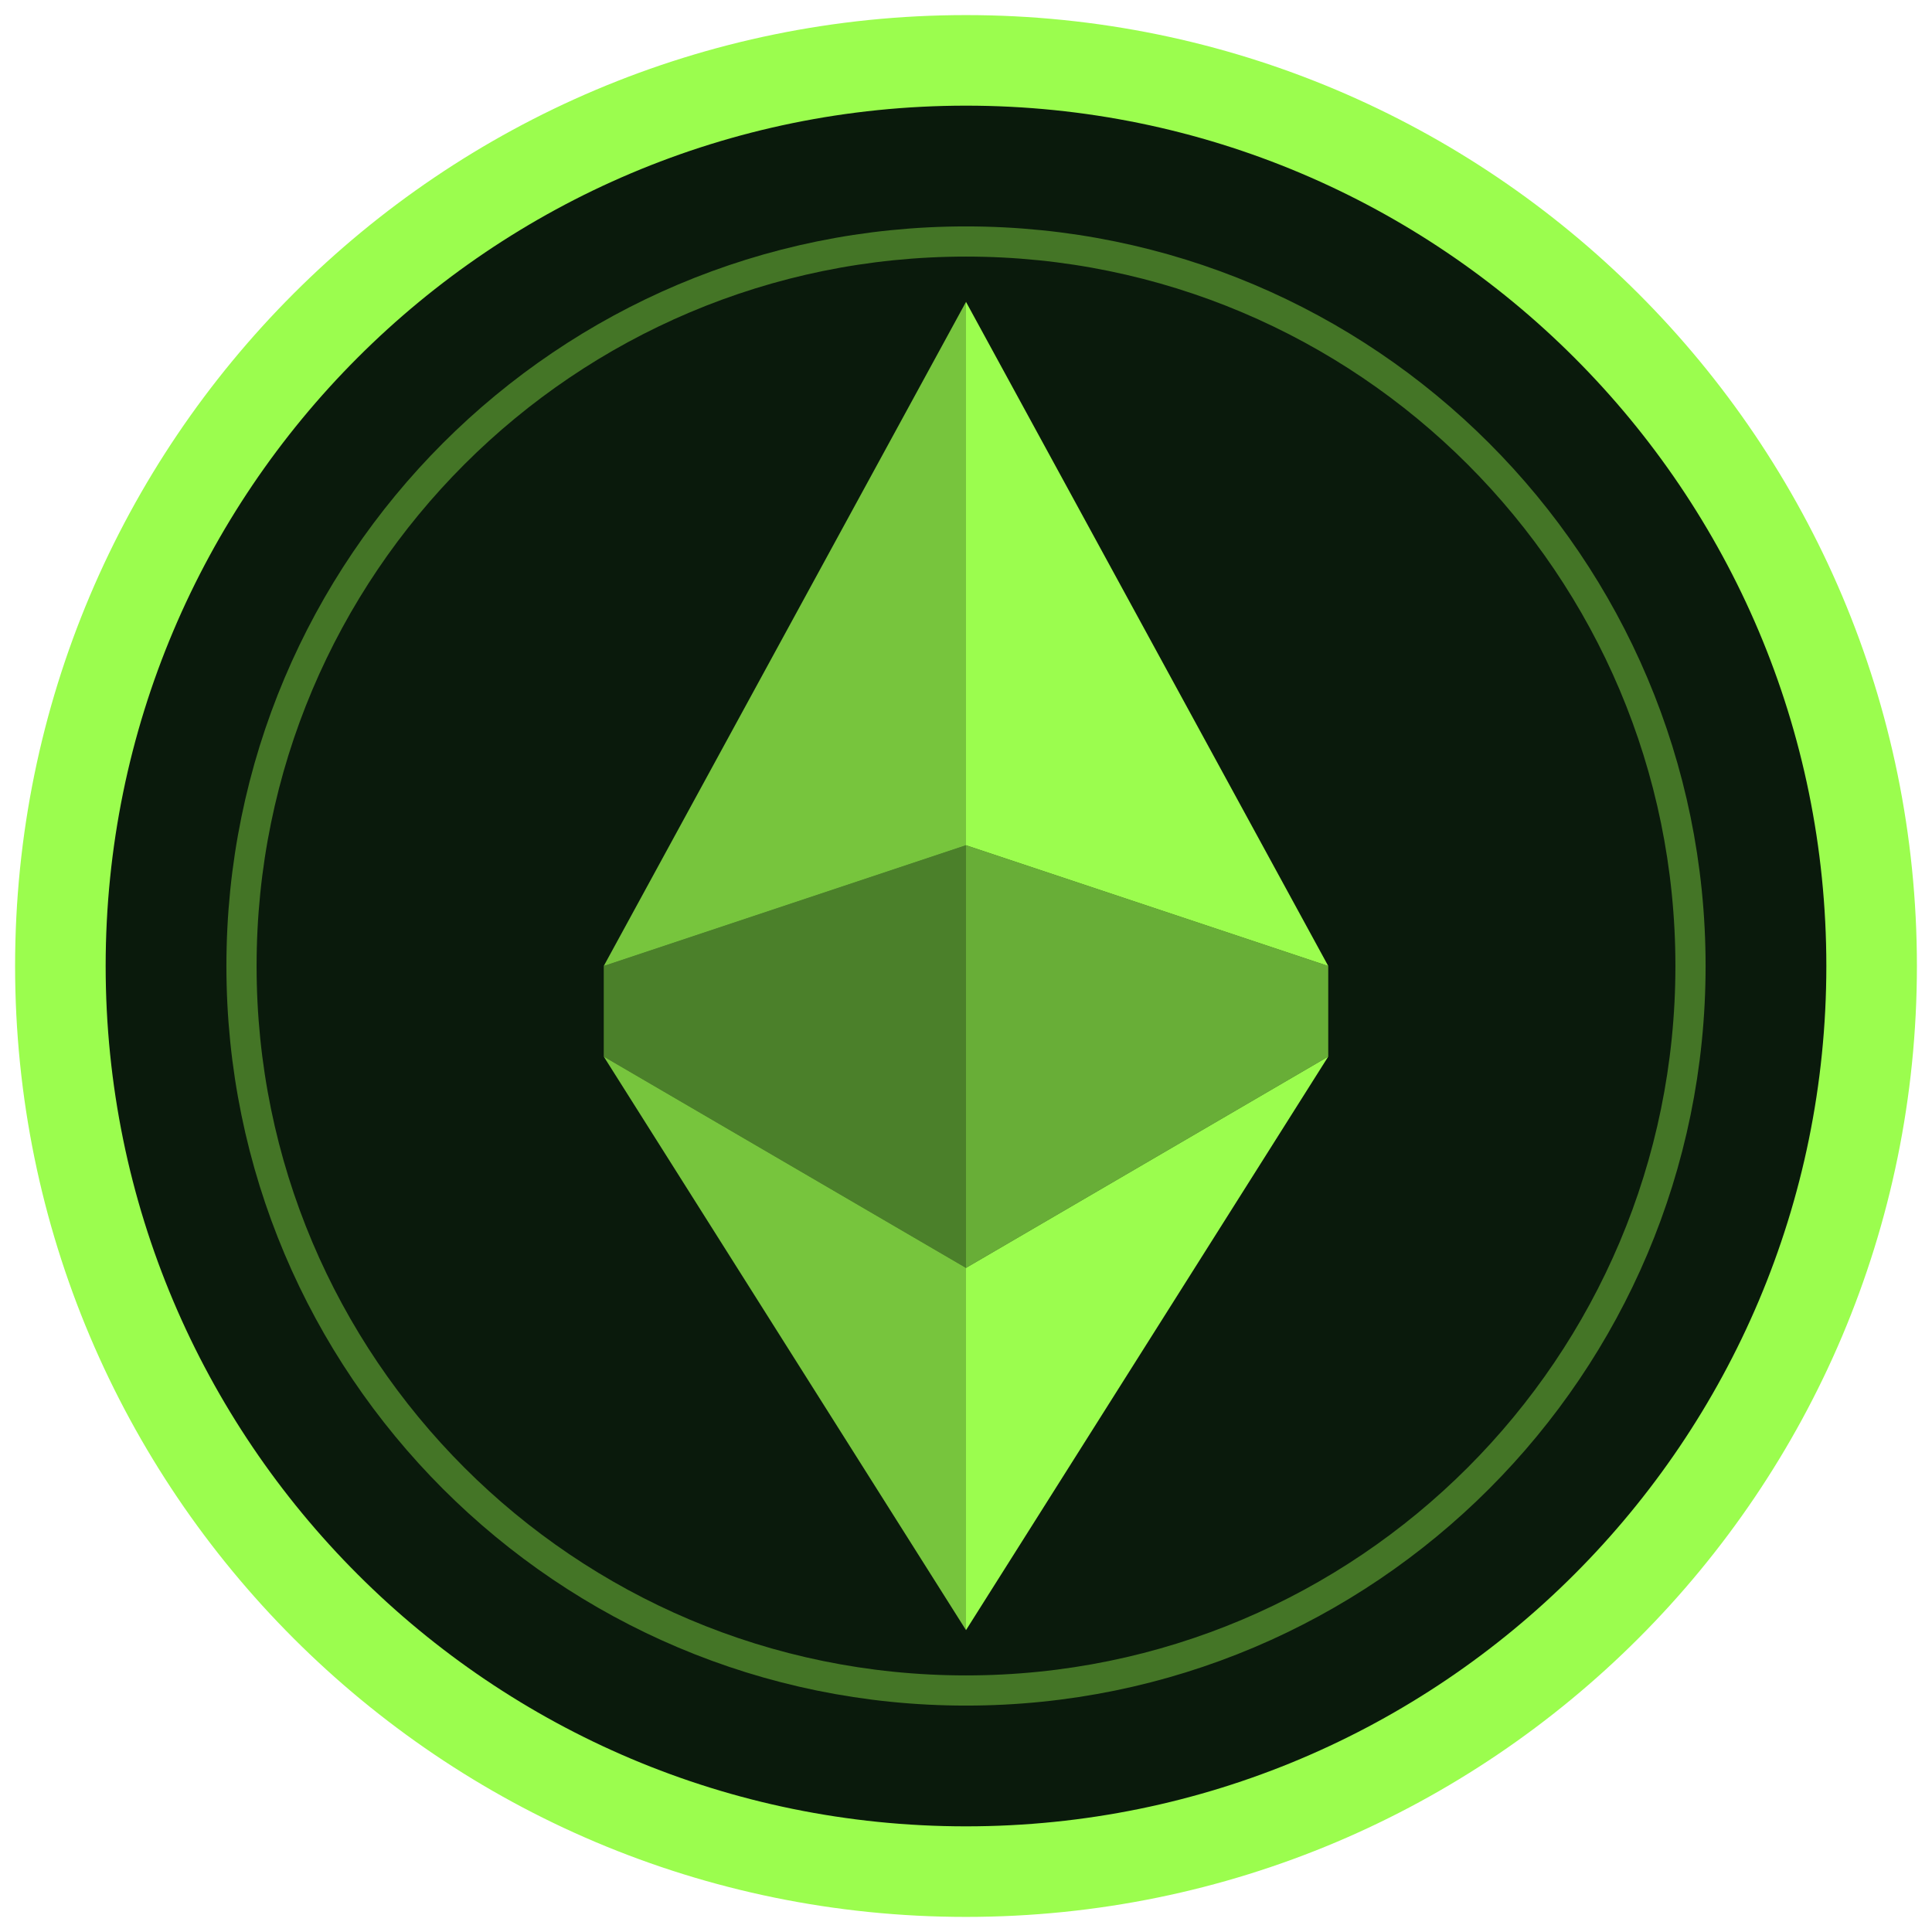
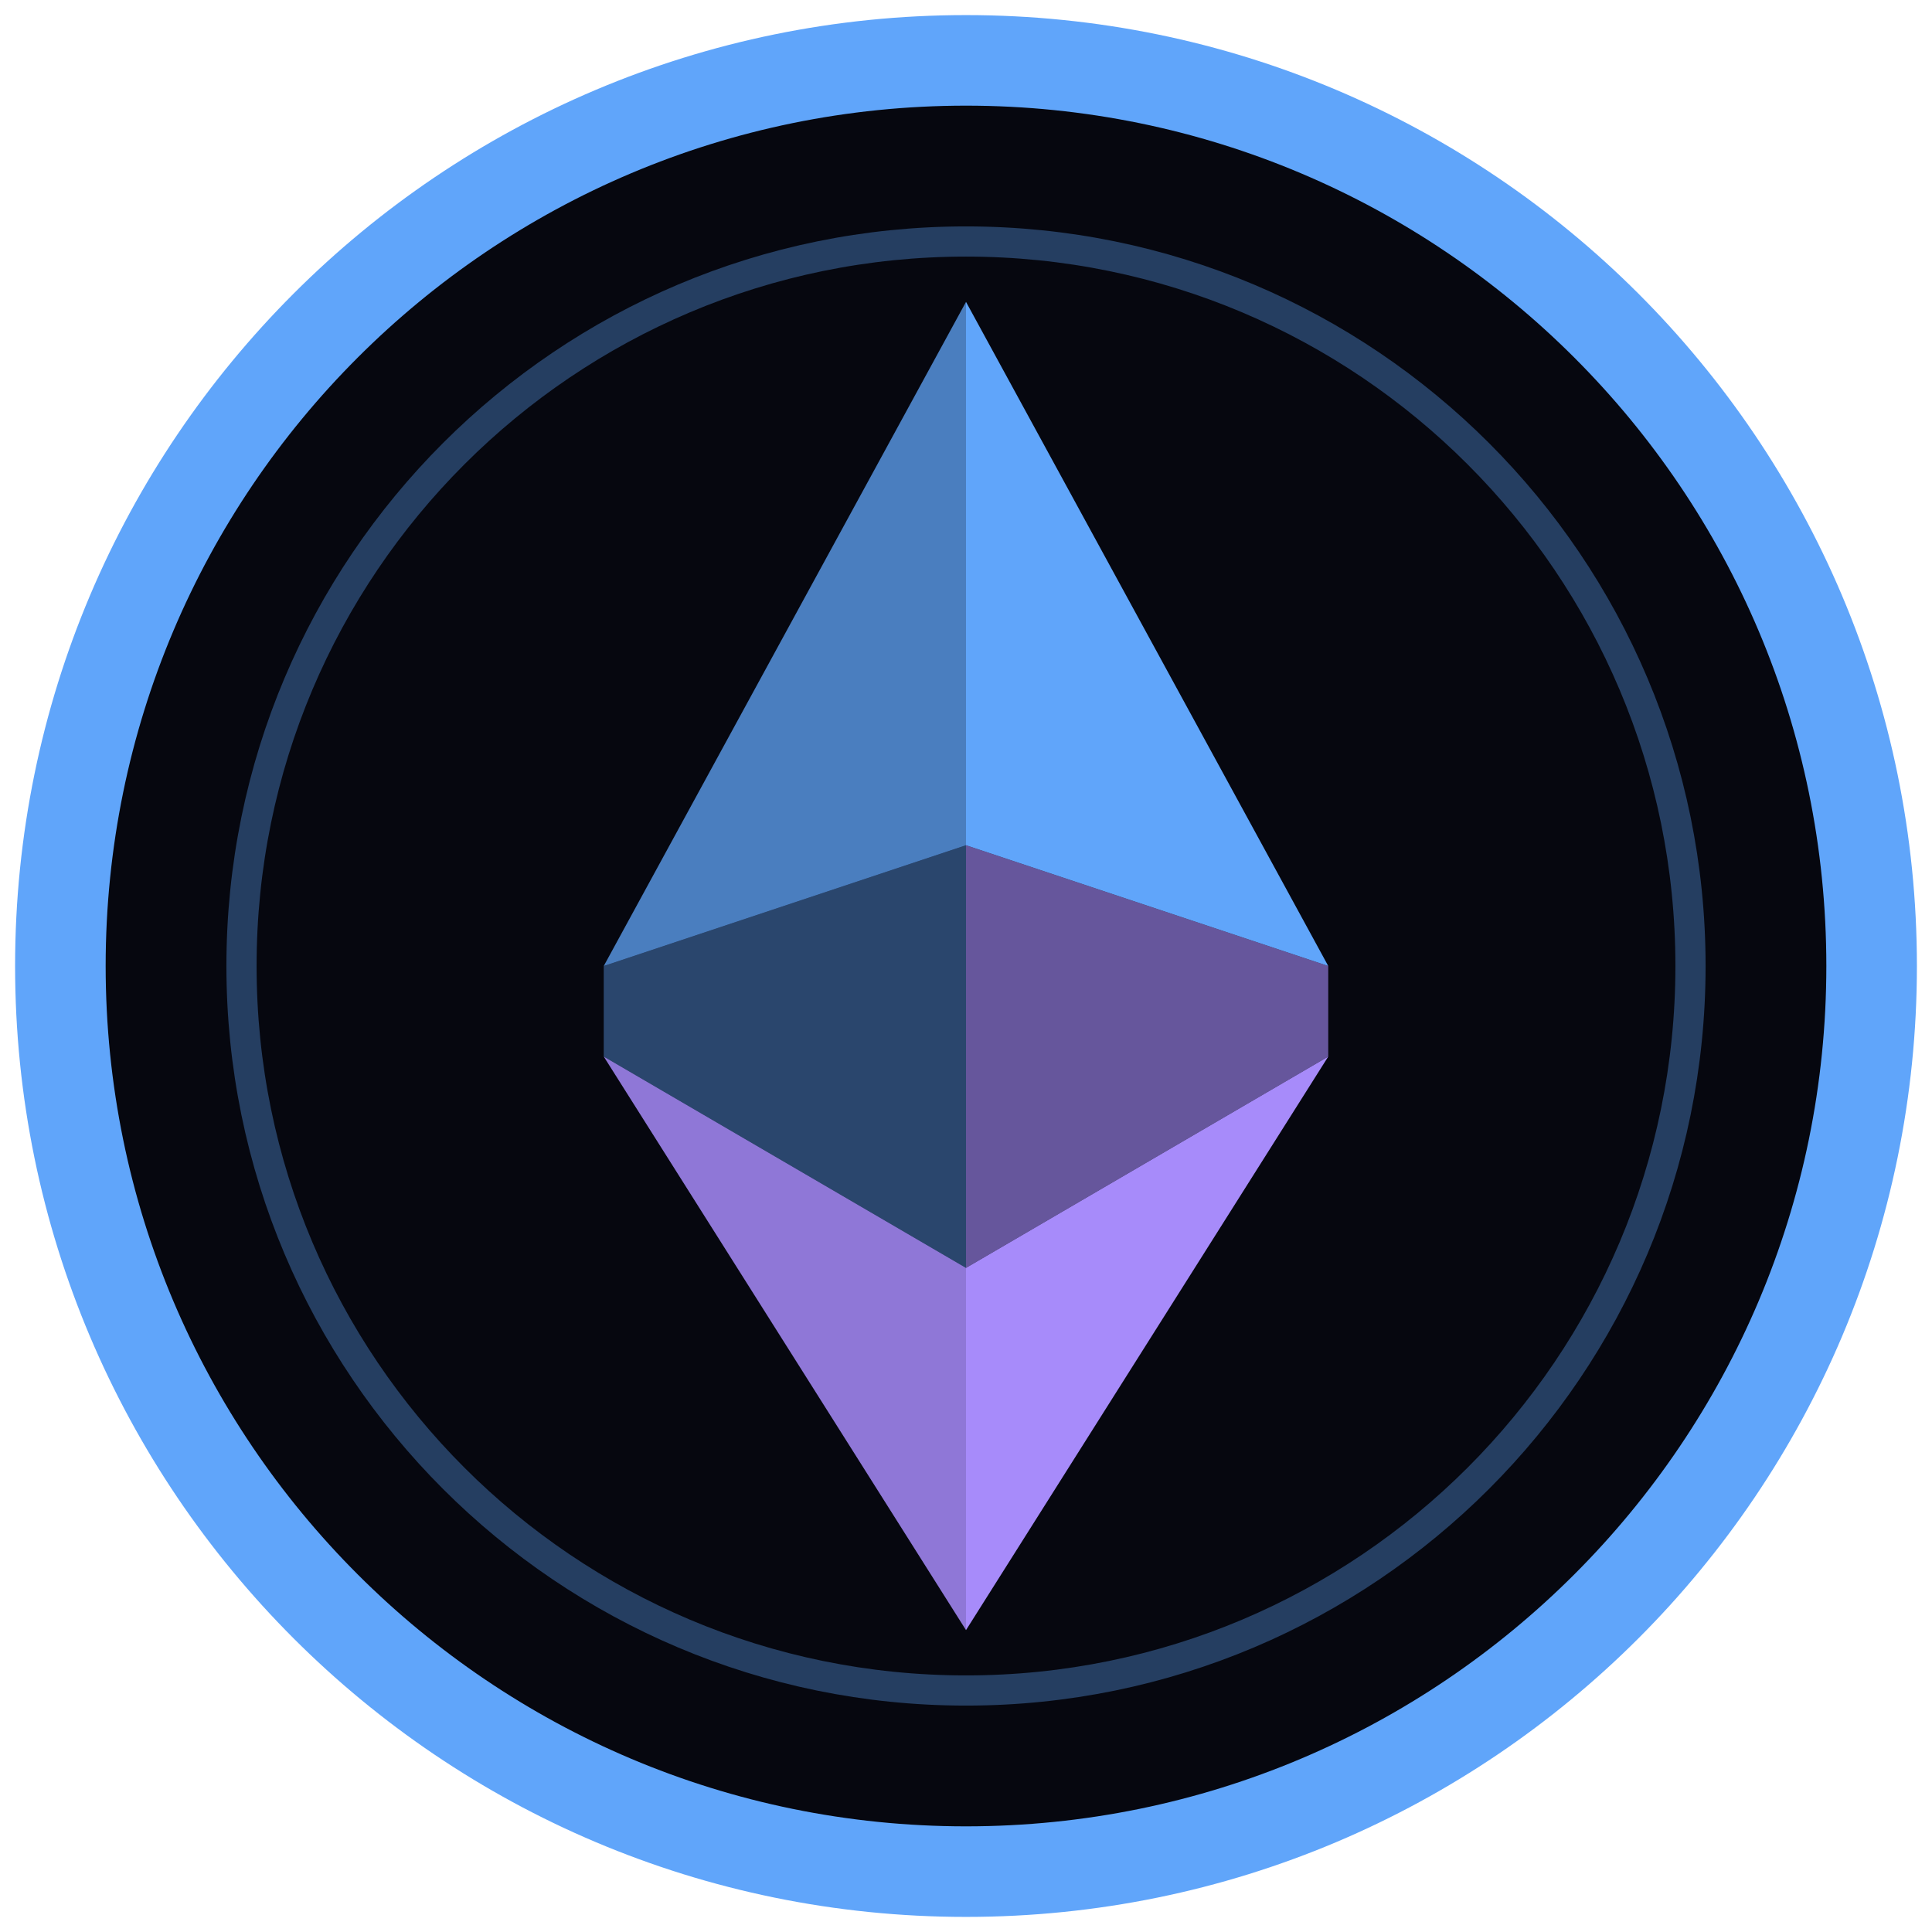
<svg xmlns="http://www.w3.org/2000/svg" viewBox="0 0 32 32">
-   <circle cx="16" cy="16" r="15" fill="#0a1a0c" stroke="#9bfd4e" stroke-width="1.5" />
-   <circle cx="16" cy="16" r="12" fill="none" stroke="#9bfd4e" stroke-width="0.5" stroke-opacity="0.4" />
-   <polygon points="16,5 10,16 16,14" fill="#9bfd4e" opacity="0.75" />
-   <polygon points="16,5 22,16 16,14" fill="#9bfd4e" />
-   <polygon points="10,17.5 16,27 16,21" fill="#9bfd4e" opacity="0.75" />
-   <polygon points="22,17.5 16,27 16,21" fill="#9bfd4e" />
-   <polygon points="10,16 16,14 16,21 10,17.5" fill="#9bfd4e" opacity="0.45" />
-   <polygon points="22,16 16,14 16,21 22,17.5" fill="#9bfd4e" opacity="0.65" />
+   <circle cx="16" cy="16" r="15" fill="#06070f" stroke="#60a5fa" stroke-width="1.5" />
+   <circle cx="16" cy="16" r="12" fill="none" stroke="#60a5fa" stroke-width="0.5" stroke-opacity="0.35" />
+   <polygon points="16,5 10,16 16,14" fill="#60a5fa" opacity="0.75" />
+   <polygon points="16,5 22,16 16,14" fill="#60a5fa" />
+   <polygon points="10,17.5 16,27 16,21" fill="#a78bfa" opacity="0.85" />
+   <polygon points="22,17.5 16,27 16,21" fill="#a78bfa" />
+   <polygon points="10,16 16,14 16,21 10,17.5" fill="#60a5fa" opacity="0.4" />
+   <polygon points="22,16 16,14 16,21 22,17.5" fill="#a78bfa" opacity="0.6" />
</svg>
